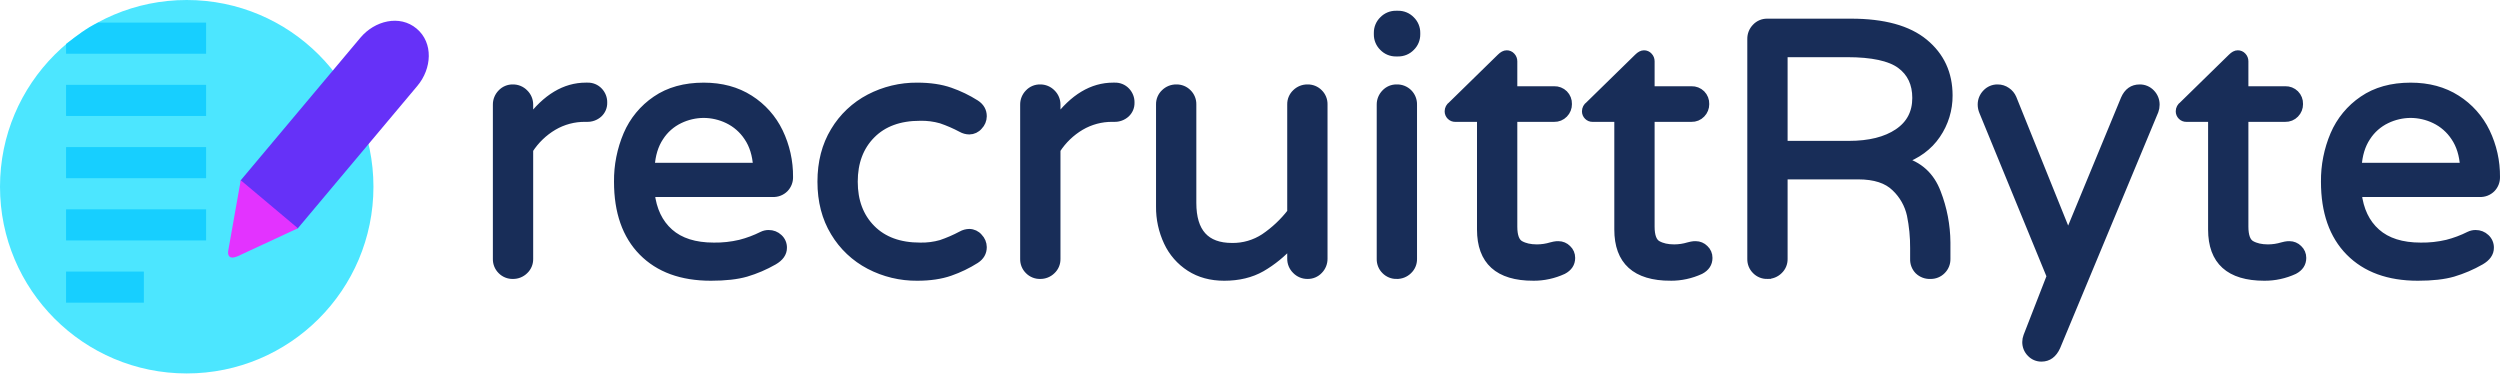
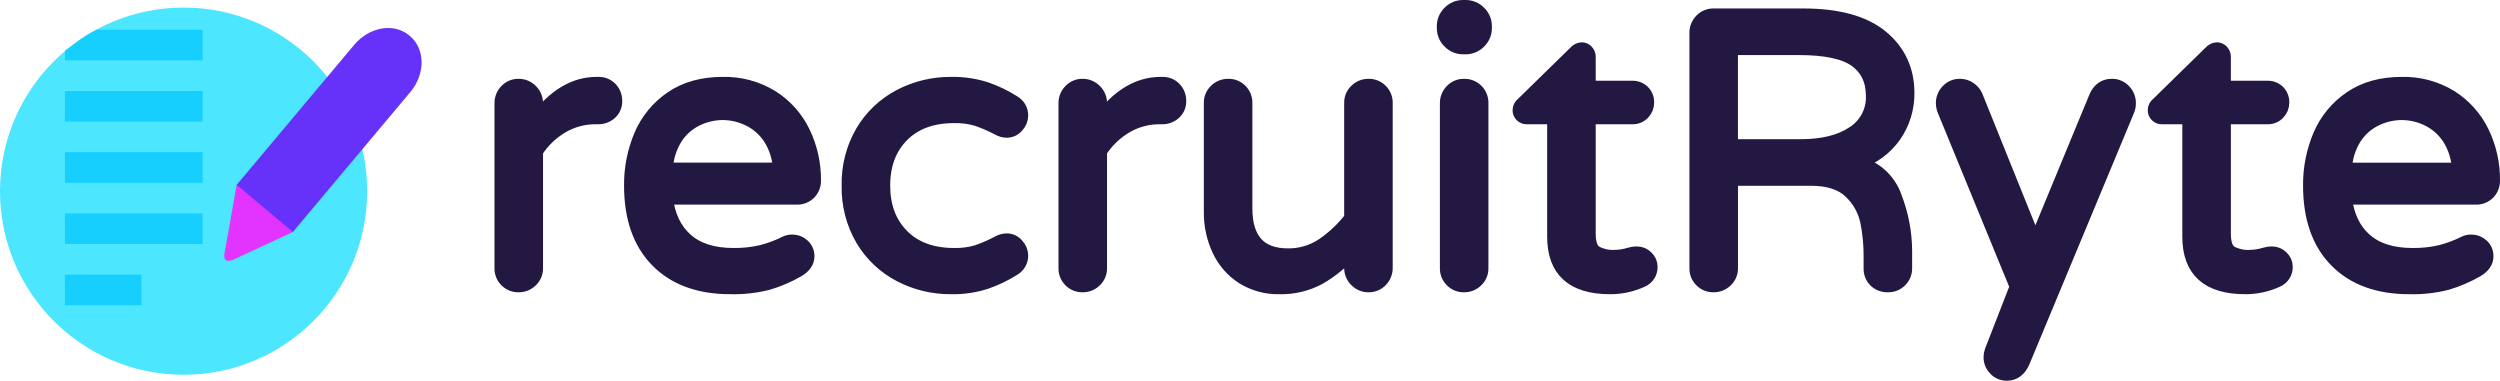
- <svg xmlns="http://www.w3.org/2000/svg" width="1975.328" height="295.069" viewBox="0 0 1975.328 295.069">
-   <g id="Group_6110" data-name="Group 6110" transform="translate(-443 -1060)">
-     <g id="Group_6107" data-name="Group 6107" transform="translate(-339.633 52.845)">
-       <g id="Group_6106" data-name="Group 6106" transform="translate(782.633 1007.155)">
-         <g id="write-long-form">
-           <circle id="Ellipse_606" data-name="Ellipse 606" cx="147.535" cy="147.535" r="147.535" transform="translate(0 0)" fill="#4ce6ff" />
-           <g id="Group_6100" data-name="Group 6100" transform="translate(52.198 67.038)" style="mix-blend-mode: multiply;isolation: isolate">
-             <rect id="Rectangle_643" data-name="Rectangle 643" width="110.651" height="24.589" fill="#4de6ff" />
-           </g>
-           <g id="Group_6101" data-name="Group 6101" transform="translate(52.198 116.216)" style="mix-blend-mode: multiply;isolation: isolate">
-             <rect id="Rectangle_644" data-name="Rectangle 644" width="110.651" height="24.589" fill="#4de6ff" />
-           </g>
-           <g id="Group_6102" data-name="Group 6102" transform="translate(52.198 165.394)" style="mix-blend-mode: multiply;isolation: isolate">
-             <rect id="Rectangle_645" data-name="Rectangle 645" width="110.651" height="24.589" fill="#4de6ff" />
-           </g>
-           <g id="Group_6103" data-name="Group 6103" transform="translate(52.198 214.572)" style="mix-blend-mode: multiply;isolation: isolate">
-             <rect id="Rectangle_646" data-name="Rectangle 646" width="61.473" height="24.589" fill="#4de6ff" />
-           </g>
-           <g id="Group_6104" data-name="Group 6104" transform="translate(52.198 17.84)" style="mix-blend-mode: multiply;isolation: isolate">
-             <path id="Path_23934" data-name="Path 23934" d="M5,19.826c8.386-6.033,15.863-12.66,25.438-16.847L115.651,3V27.588H5Z" transform="translate(-5 -2.979)" fill="#4ce6ff" fill-rule="evenodd" />
-           </g>
+ <svg xmlns="http://www.w3.org/2000/svg" width="922.903" height="140.547" viewBox="0 0 922.903 140.547">
+   <g id="Group_6112" data-name="Group 6112" transform="translate(-782.633 -1004)">
+     <path id="Path_23936" data-name="Path 23936" d="M25.031-67.018a6.173,6.173,0,0,1-4.542-1.845,6.173,6.173,0,0,1-1.845-4.542v-60.889a6.411,6.411,0,0,1,1.845-4.613,6.057,6.057,0,0,1,4.542-1.916,6.288,6.288,0,0,1,4.613,1.916,6.288,6.288,0,0,1,1.916,4.613v6.1q9.935-13.342,22.284-13.342h.71a5.941,5.941,0,0,1,4.471,1.845,6.3,6.3,0,0,1,1.774,4.542,5.715,5.715,0,0,1-1.845,4.4,6.636,6.636,0,0,1-4.684,1.7h-.71a24.208,24.208,0,0,0-12.49,3.335,28.764,28.764,0,0,0-9.51,9.155v43.148a6.057,6.057,0,0,1-1.916,4.542A6.411,6.411,0,0,1,25.031-67.018Zm78.205.71q-17.316,0-27.038-9.864t-9.722-27.748a46.26,46.26,0,0,1,3.69-18.593,31.6,31.6,0,0,1,11.355-13.768q7.664-5.252,18.877-5.252a33.017,33.017,0,0,1,18.167,4.9A31.666,31.666,0,0,1,130.2-123.579a40.137,40.137,0,0,1,3.974,17.813,6.3,6.3,0,0,1-1.774,4.542,6.289,6.289,0,0,1-4.755,1.845H79.533q1.135,9.935,7.381,15.471t17.458,5.535A42.663,42.663,0,0,0,114.8-79.508a43.325,43.325,0,0,0,8.729-3.264,5.634,5.634,0,0,1,2.555-.568,5.7,5.7,0,0,1,3.974,1.561,5.154,5.154,0,0,1,1.7,3.974q0,3.123-3.69,5.252a51.379,51.379,0,0,1-10.929,4.684A51.239,51.239,0,0,1,103.236-66.309ZM121.4-109.882a22.74,22.74,0,0,0-3.619-11.639,19.538,19.538,0,0,0-7.877-6.884,22.163,22.163,0,0,0-9.51-2.2,22.163,22.163,0,0,0-9.51,2.2,19.058,19.058,0,0,0-7.806,6.884,23.168,23.168,0,0,0-3.548,11.639Zm63.3,43.574a40.016,40.016,0,0,1-18.877-4.542,34.96,34.96,0,0,1-13.839-13.058,37.749,37.749,0,0,1-5.181-20.013,37.749,37.749,0,0,1,5.181-20.013,34.96,34.96,0,0,1,13.839-13.058,40.016,40.016,0,0,1,18.877-4.542,39.339,39.339,0,0,1,12.987,1.916,49.064,49.064,0,0,1,10.148,4.9,5.667,5.667,0,0,1,2.839,4.968,5.647,5.647,0,0,1-1.632,3.9,4.981,4.981,0,0,1-3.761,1.774,6.471,6.471,0,0,1-3.123-.852,54.049,54.049,0,0,0-8.019-3.477,27.675,27.675,0,0,0-8.3-1.065q-12.206,0-19.161,7.026t-6.955,18.522q0,11.5,6.955,18.522t19.161,7.026a27.675,27.675,0,0,0,8.3-1.064,54.051,54.051,0,0,0,8.019-3.477,6.47,6.47,0,0,1,3.123-.852,4.981,4.981,0,0,1,3.761,1.774,5.647,5.647,0,0,1,1.632,3.9,5.667,5.667,0,0,1-2.839,4.968,49.065,49.065,0,0,1-10.148,4.9A39.339,39.339,0,0,1,184.706-66.309Zm48.541-.71a6.173,6.173,0,0,1-4.542-1.845,6.173,6.173,0,0,1-1.845-4.542v-60.889a6.412,6.412,0,0,1,1.845-4.613,6.057,6.057,0,0,1,4.542-1.916,6.288,6.288,0,0,1,4.613,1.916,6.288,6.288,0,0,1,1.916,4.613v6.1q9.935-13.342,22.284-13.342h.71a5.941,5.941,0,0,1,4.471,1.845,6.3,6.3,0,0,1,1.774,4.542,5.715,5.715,0,0,1-1.845,4.4,6.636,6.636,0,0,1-4.684,1.7h-.71a24.208,24.208,0,0,0-12.49,3.335,28.764,28.764,0,0,0-9.51,9.155v43.148a6.057,6.057,0,0,1-1.916,4.542A6.411,6.411,0,0,1,233.247-67.018Zm72.67.71A24.542,24.542,0,0,1,292.363-70a23.993,23.993,0,0,1-8.8-10.077,32.17,32.17,0,0,1-3.052-14.051v-40.309a6.057,6.057,0,0,1,1.916-4.542,6.411,6.411,0,0,1,4.613-1.845,6.173,6.173,0,0,1,4.542,1.845,6.173,6.173,0,0,1,1.845,4.542v38.89q0,17.316,15.613,17.316a22.587,22.587,0,0,0,12.7-3.69,45.98,45.98,0,0,0,10.574-9.935v-42.58a6.057,6.057,0,0,1,1.916-4.542,6.411,6.411,0,0,1,4.613-1.845,6.173,6.173,0,0,1,4.542,1.845,6.173,6.173,0,0,1,1.845,4.542v60.889a6.411,6.411,0,0,1-1.845,4.613,6.057,6.057,0,0,1-4.542,1.916,6.288,6.288,0,0,1-4.613-1.916,6.288,6.288,0,0,1-1.916-4.613v-5.819a47.179,47.179,0,0,1-11.639,9.51A29.389,29.389,0,0,1,305.917-66.309Zm67.844-88.566a6.968,6.968,0,0,1-5.11-2.129,6.968,6.968,0,0,1-2.129-5.11v-.568a6.968,6.968,0,0,1,2.129-5.11,6.968,6.968,0,0,1,5.11-2.129h.852a6.969,6.969,0,0,1,5.11,2.129,6.968,6.968,0,0,1,2.129,5.11v.568a6.968,6.968,0,0,1-2.129,5.11,6.968,6.968,0,0,1-5.11,2.129Zm.284,87.857a6.173,6.173,0,0,1-4.542-1.845,6.173,6.173,0,0,1-1.845-4.542v-60.889a6.411,6.411,0,0,1,1.845-4.613,6.058,6.058,0,0,1,4.542-1.916,6.346,6.346,0,0,1,4.684,1.845,6.346,6.346,0,0,1,1.845,4.684v60.889a6.058,6.058,0,0,1-1.916,4.542A6.412,6.412,0,0,1,374.045-67.018Zm53.935.71q-20.722,0-20.722-18.735v-44H397.181a2.605,2.605,0,0,1-1.916-.781,2.605,2.605,0,0,1-.781-1.916,2.968,2.968,0,0,1,1.277-2.413l19.3-18.877a3.583,3.583,0,0,1,2.413-1.277,2.5,2.5,0,0,1,1.916.852,2.848,2.848,0,0,1,.781,1.987v11.355h16.038a5.384,5.384,0,0,1,3.974,1.561,5.384,5.384,0,0,1,1.561,3.974,5.449,5.449,0,0,1-1.561,3.9,5.261,5.261,0,0,1-3.974,1.632H420.174v42.864q0,5.535,2.626,7.026a13.226,13.226,0,0,0,6.6,1.49,19.67,19.67,0,0,0,5.677-.852q.568-.142,1.206-.284a7.735,7.735,0,0,1,1.632-.142,5,5,0,0,1,3.548,1.49,4.817,4.817,0,0,1,1.561,3.619,5.369,5.369,0,0,1-3.264,4.968A27.776,27.776,0,0,1,427.98-66.309Zm38.18-.71a6.173,6.173,0,0,1-4.542-1.845,6.173,6.173,0,0,1-1.845-4.542v-86.863a6.411,6.411,0,0,1,1.845-4.613,6.058,6.058,0,0,1,4.542-1.916h33.07q19.3,0,28.954,7.948t9.651,20.864a27.13,27.13,0,0,1-4.755,15.542A26.483,26.483,0,0,1,519.243-112.3a19.512,19.512,0,0,1,13.98,12.7,55.628,55.628,0,0,1,3.761,19.658v6.529a6.173,6.173,0,0,1-1.845,4.542,6.173,6.173,0,0,1-4.542,1.845,6.426,6.426,0,0,1-4.755-1.774,6.24,6.24,0,0,1-1.774-4.613v-4.258a63.391,63.391,0,0,0-1.277-13.129,21.113,21.113,0,0,0-6.1-10.787q-4.826-4.755-14.619-4.755h-29.38v32.929a6.057,6.057,0,0,1-1.916,4.542A6.411,6.411,0,0,1,466.16-67.018Zm32.219-51.522q12.206,0,19.374-4.826a15.488,15.488,0,0,0,7.168-13.626q0-8.516-6.174-13.058t-21.077-4.542h-24.98v36.051Zm76.076,84.167a5.777,5.777,0,0,1-4.329-1.845,6.128,6.128,0,0,1-1.774-4.4,6.428,6.428,0,0,1,.426-2.271L578-66.592,551.32-131.6a7.267,7.267,0,0,1-.568-2.7,6.411,6.411,0,0,1,1.845-4.613,6.058,6.058,0,0,1,4.542-1.916,6.2,6.2,0,0,1,3.619,1.135,6.443,6.443,0,0,1,2.342,2.839l21.858,54.219,22.284-53.935q1.845-4.258,5.961-4.258a6.058,6.058,0,0,1,4.542,1.916,6.412,6.412,0,0,1,1.845,4.613,6.813,6.813,0,0,1-.426,2.413L580.417-38.773Q578.43-34.374,574.455-34.374Zm88-31.935q-20.722,0-20.722-18.735v-44H631.655a2.605,2.605,0,0,1-1.916-.781,2.6,2.6,0,0,1-.781-1.916,2.968,2.968,0,0,1,1.277-2.413l19.3-18.877a3.583,3.583,0,0,1,2.413-1.277,2.5,2.5,0,0,1,1.916.852,2.848,2.848,0,0,1,.781,1.987v11.355h16.039a5.383,5.383,0,0,1,3.974,1.561,5.383,5.383,0,0,1,1.561,3.974,5.449,5.449,0,0,1-1.561,3.9,5.261,5.261,0,0,1-3.974,1.632H654.648v42.864q0,5.535,2.626,7.026a13.226,13.226,0,0,0,6.6,1.49,19.669,19.669,0,0,0,5.677-.852q.568-.142,1.206-.284a7.735,7.735,0,0,1,1.632-.142,5,5,0,0,1,3.548,1.49,4.817,4.817,0,0,1,1.561,3.619,5.369,5.369,0,0,1-3.264,4.968A27.776,27.776,0,0,1,662.454-66.309Zm60.606,0q-17.316,0-27.038-9.864T686.3-103.921a46.26,46.26,0,0,1,3.69-18.593,31.605,31.605,0,0,1,11.355-13.768q7.664-5.252,18.877-5.252a33.017,33.017,0,0,1,18.167,4.9,31.666,31.666,0,0,1,11.639,13.058A40.137,40.137,0,0,1,754-105.766a6.3,6.3,0,0,1-1.774,4.542,6.289,6.289,0,0,1-4.755,1.845H699.357q1.135,9.935,7.38,15.471T724.2-78.373a42.664,42.664,0,0,0,10.432-1.135,43.327,43.327,0,0,0,8.729-3.264,5.634,5.634,0,0,1,2.555-.568,5.7,5.7,0,0,1,3.974,1.561,5.154,5.154,0,0,1,1.7,3.974q0,3.123-3.69,5.252a51.378,51.378,0,0,1-10.929,4.684A51.238,51.238,0,0,1,723.06-66.309Zm18.168-43.574a22.74,22.74,0,0,0-3.619-11.639,19.538,19.538,0,0,0-7.877-6.884,22.163,22.163,0,0,0-9.509-2.2,22.163,22.163,0,0,0-9.51,2.2,19.058,19.058,0,0,0-7.806,6.884,23.169,23.169,0,0,0-3.548,11.639Z" transform="translate(949.034 1176.42)" fill="#231842" stroke="#231842" stroke-width="5" />
+     <g id="Group_6106" data-name="Group 6106" transform="translate(782.633 1006.801)">
+       <g id="write-long-form" transform="translate(0 0)">
+         <circle id="Ellipse_606" data-name="Ellipse 606" cx="67.773" cy="67.773" r="67.773" fill="#4ce6ff" />
+         <g id="Group_6100" data-name="Group 6100" transform="translate(23.978 30.795)" style="mix-blend-mode: multiply;isolation: isolate">
+           <rect id="Rectangle_643" data-name="Rectangle 643" width="50.83" height="11.296" fill="#4de6ff" />
        </g>
-         <g id="Group_6105" data-name="Group 6105" transform="matrix(0.996, -0.087, 0.087, 0.996, 163.369, 29.257)">
-           <path id="Path_23935" data-name="Path 23935" d="M41.693,156.8H0V115.112L104.018,11.094C116.4-1.292,136.517-4.578,148.9,7.808h0c12.434,12.435,9.15,32.636-3.285,45.071Z" transform="translate(16.9 0)" fill="#6631f8" />
-           <path id="Path_23933" data-name="Path 23933" d="M0,0,51.588,28.624,9.165,59.349C2.075,64.2.94,58.832.94,56.46Z" transform="translate(16.9 115.087) rotate(16)" fill="#e333ff" />
+         <g id="Group_6101" data-name="Group 6101" transform="translate(23.978 53.386)" style="mix-blend-mode: multiply;isolation: isolate">
+           <rect id="Rectangle_644" data-name="Rectangle 644" width="50.83" height="11.296" fill="#4de6ff" />
+         </g>
+         <g id="Group_6102" data-name="Group 6102" transform="translate(23.978 75.977)" style="mix-blend-mode: multiply;isolation: isolate">
+           <rect id="Rectangle_645" data-name="Rectangle 645" width="50.83" height="11.296" fill="#4de6ff" />
+         </g>
+         <g id="Group_6103" data-name="Group 6103" transform="translate(23.978 98.568)" style="mix-blend-mode: multiply;isolation: isolate">
+           <rect id="Rectangle_646" data-name="Rectangle 646" width="28.239" height="11.296" fill="#4de6ff" />
+         </g>
+         <g id="Group_6104" data-name="Group 6104" transform="translate(23.978 8.195)" style="mix-blend-mode: multiply;isolation: isolate">
+           <path id="Path_23934" data-name="Path 23934" d="M5,10.718C8.852,7.947,12.287,4.9,16.685,2.979l39.145.009v11.3H5Z" transform="translate(-5 -2.979)" fill="#4ce6ff" fill-rule="evenodd" />
        </g>
      </g>
+       <g id="Group_6105" data-name="Group 6105" transform="matrix(0.996, -0.087, 0.087, 0.996, 75.047, 13.44)">
+         <path id="Path_23935" data-name="Path 23935" d="M19.153,72.032H0V52.879L47.783,5.1c5.69-5.69,14.929-7.2,20.619-1.51h0c5.712,5.712,4.2,14.992-1.509,20.7Z" transform="translate(7.763 0)" fill="#6631f8" />
+         <path id="Path_23933" data-name="Path 23933" d="M0,0,23.7,13.149,4.21,27.263C.953,29.491.432,27.026.432,25.936Z" transform="translate(7.763 52.868) rotate(16)" fill="#e333ff" />
+       </g>
    </g>
-     <path id="Path_23941" data-name="Path 23941" d="M35.216,1.42a12.351,12.351,0,0,1-9.088-3.692,12.351,12.351,0,0,1-3.692-9.088V-133.2a12.829,12.829,0,0,1,3.692-9.23,12.121,12.121,0,0,1,9.088-3.834,12.582,12.582,0,0,1,9.23,3.834,12.582,12.582,0,0,1,3.834,9.23v12.212q19.88-26.7,44.588-26.7h1.42a11.887,11.887,0,0,1,8.946,3.692,12.61,12.61,0,0,1,3.55,9.088,11.436,11.436,0,0,1-3.692,8.8,13.279,13.279,0,0,1-9.372,3.408H92.3a48.439,48.439,0,0,0-24.992,6.674A57.555,57.555,0,0,0,48.28-97.7V-11.36a12.121,12.121,0,0,1-3.834,9.088A12.829,12.829,0,0,1,35.216,1.42ZM191.7,2.84q-34.648,0-54.1-19.738T118.144-72.42a92.564,92.564,0,0,1,7.384-37.2,63.239,63.239,0,0,1,22.72-27.548q15.336-10.508,37.772-10.508,21.016,0,36.352,9.8a63.362,63.362,0,0,1,23.288,26.128,80.312,80.312,0,0,1,7.952,35.642,12.61,12.61,0,0,1-3.55,9.088,12.585,12.585,0,0,1-9.514,3.692H144.272q2.272,19.88,14.768,30.956T193.972-21.3a85.367,85.367,0,0,0,20.874-2.272A86.691,86.691,0,0,0,232.312-30.1a11.273,11.273,0,0,1,5.112-1.136,11.4,11.4,0,0,1,7.952,3.124,10.313,10.313,0,0,1,3.408,7.952q0,6.248-7.384,10.508A102.806,102.806,0,0,1,219.532-.284Q208.74,2.84,191.7,2.84Zm36.352-87.188q-.852-13.916-7.242-23.288a39.1,39.1,0,0,0-15.762-13.774,44.346,44.346,0,0,0-19.028-4.4,44.346,44.346,0,0,0-19.028,4.4,38.134,38.134,0,0,0-15.62,13.774q-6.248,9.372-7.1,23.288ZM354.716,2.84a80.07,80.07,0,0,1-37.772-9.088,69.952,69.952,0,0,1-27.69-26.128q-10.366-17.04-10.366-40.044t10.366-40.044a69.952,69.952,0,0,1,27.69-26.128,80.07,80.07,0,0,1,37.772-9.088q15.052,0,25.986,3.834a98.177,98.177,0,0,1,20.306,9.8q5.68,3.692,5.68,9.94a11.3,11.3,0,0,1-3.266,7.81,9.968,9.968,0,0,1-7.526,3.55,12.947,12.947,0,0,1-6.248-1.7A108.153,108.153,0,0,0,373.6-121.41a55.376,55.376,0,0,0-16.614-2.13q-24.424,0-38.34,14.058T304.732-72.42q0,23,13.916,37.062T356.988-21.3A55.376,55.376,0,0,0,373.6-23.43a108.152,108.152,0,0,0,16.046-6.958,12.947,12.947,0,0,1,6.248-1.7,9.968,9.968,0,0,1,7.526,3.55,11.3,11.3,0,0,1,3.266,7.81q0,6.248-5.68,9.94A98.176,98.176,0,0,1,380.7-.994Q369.768,2.84,354.716,2.84Zm97.128-1.42a12.351,12.351,0,0,1-9.088-3.692,12.351,12.351,0,0,1-3.692-9.088V-133.2a12.829,12.829,0,0,1,3.692-9.23,12.121,12.121,0,0,1,9.088-3.834,12.582,12.582,0,0,1,9.23,3.834,12.582,12.582,0,0,1,3.834,9.23v12.212q19.88-26.7,44.588-26.7h1.42a11.887,11.887,0,0,1,8.946,3.692,12.61,12.61,0,0,1,3.55,9.088,11.436,11.436,0,0,1-3.692,8.8,13.279,13.279,0,0,1-9.372,3.408h-1.42a48.439,48.439,0,0,0-24.992,6.674A57.555,57.555,0,0,0,464.908-97.7V-11.36a12.121,12.121,0,0,1-3.834,9.088A12.829,12.829,0,0,1,451.844,1.42ZM597.252,2.84q-15.62,0-27.122-7.384a48.01,48.01,0,0,1-17.608-20.164,64.371,64.371,0,0,1-6.106-28.116V-133.48a12.121,12.121,0,0,1,3.834-9.088,12.829,12.829,0,0,1,9.23-3.692,12.351,12.351,0,0,1,9.088,3.692,12.351,12.351,0,0,1,3.692,9.088v77.816q0,34.648,31.24,34.648A45.2,45.2,0,0,0,628.918-28.4a92,92,0,0,0,21.158-19.88v-85.2a12.121,12.121,0,0,1,3.834-9.088,12.829,12.829,0,0,1,9.23-3.692,12.351,12.351,0,0,1,9.088,3.692,12.351,12.351,0,0,1,3.692,9.088V-11.644a12.829,12.829,0,0,1-3.692,9.23A12.121,12.121,0,0,1,663.14,1.42a12.582,12.582,0,0,1-9.23-3.834,12.582,12.582,0,0,1-3.834-9.23V-23.288A94.4,94.4,0,0,1,626.788-4.26Q614.292,2.84,597.252,2.84ZM733-174.376a13.944,13.944,0,0,1-10.224-4.26,13.944,13.944,0,0,1-4.26-10.224V-190a13.944,13.944,0,0,1,4.26-10.224A13.944,13.944,0,0,1,733-204.48h1.7a13.944,13.944,0,0,1,10.224,4.26A13.944,13.944,0,0,1,749.192-190v1.136a13.944,13.944,0,0,1-4.26,10.224,13.944,13.944,0,0,1-10.224,4.26Zm.568,175.8a12.351,12.351,0,0,1-9.088-3.692,12.351,12.351,0,0,1-3.692-9.088V-133.2a12.829,12.829,0,0,1,3.692-9.23,12.121,12.121,0,0,1,9.088-3.834,12.7,12.7,0,0,1,9.372,3.692,12.7,12.7,0,0,1,3.692,9.372V-11.36A12.121,12.121,0,0,1,742.8-2.272,12.829,12.829,0,0,1,733.572,1.42Zm107.92,1.42q-41.464,0-41.464-37.488v-88.04H779.864a5.213,5.213,0,0,1-3.834-1.562,5.213,5.213,0,0,1-1.562-3.834,5.939,5.939,0,0,1,2.556-4.828l38.624-37.772q2.556-2.556,4.828-2.556a5,5,0,0,1,3.834,1.7,5.7,5.7,0,0,1,1.562,3.976v22.72h32.092a10.772,10.772,0,0,1,7.952,3.124,10.772,10.772,0,0,1,3.124,7.952,10.9,10.9,0,0,1-3.124,7.81,10.528,10.528,0,0,1-7.952,3.266H825.872V-36.92q0,11.076,5.254,14.058t13.206,2.982a39.358,39.358,0,0,0,11.36-1.7q1.136-.284,2.414-.568a15.476,15.476,0,0,1,3.266-.284,10.009,10.009,0,0,1,7.1,2.982,9.638,9.638,0,0,1,3.124,7.242q0,6.532-6.532,9.94A55.577,55.577,0,0,1,841.492,2.84Zm108.488,0q-41.464,0-41.464-37.488v-88.04H888.352a5.213,5.213,0,0,1-3.834-1.562,5.213,5.213,0,0,1-1.562-3.834,5.939,5.939,0,0,1,2.556-4.828l38.624-37.772q2.556-2.556,4.828-2.556a5,5,0,0,1,3.834,1.7,5.7,5.7,0,0,1,1.562,3.976v22.72h32.092a10.772,10.772,0,0,1,7.952,3.124,10.772,10.772,0,0,1,3.124,7.952,10.9,10.9,0,0,1-3.124,7.81,10.527,10.527,0,0,1-7.952,3.266H934.36V-36.92q0,11.076,5.254,14.058T952.82-19.88a39.358,39.358,0,0,0,11.36-1.7q1.136-.284,2.414-.568a15.476,15.476,0,0,1,3.266-.284,10.009,10.009,0,0,1,7.1,2.982,9.638,9.638,0,0,1,3.124,7.242q0,6.532-6.532,9.94A55.577,55.577,0,0,1,949.98,2.84Zm76.4-1.42a12.351,12.351,0,0,1-9.088-3.692,12.351,12.351,0,0,1-3.692-9.088V-185.168a12.829,12.829,0,0,1,3.692-9.23,12.121,12.121,0,0,1,9.088-3.834h66.172q38.624,0,57.936,15.9T1169.8-140.58a54.285,54.285,0,0,1-9.514,31.1q-9.514,14.058-27.69,20.306,20.448,5.4,27.974,25.418a111.31,111.31,0,0,1,7.526,39.334V-11.36a12.351,12.351,0,0,1-3.692,9.088,12.351,12.351,0,0,1-9.088,3.692,12.857,12.857,0,0,1-9.514-3.55,12.486,12.486,0,0,1-3.55-9.23v-8.52a126.838,126.838,0,0,0-2.556-26.27,42.244,42.244,0,0,0-12.212-21.584q-9.656-9.514-29.252-9.514H1039.44V-11.36a12.121,12.121,0,0,1-3.834,9.088A12.829,12.829,0,0,1,1026.376,1.42Zm64.468-103.092q24.424,0,38.766-9.656t14.342-27.264q0-17.04-12.354-26.128t-42.174-9.088H1039.44v72.136ZM1243.068,66.74a11.559,11.559,0,0,1-8.662-3.692,12.262,12.262,0,0,1-3.55-8.8,12.863,12.863,0,0,1,.852-4.544l18.46-47.428L1196.776-127.8a14.538,14.538,0,0,1-1.136-5.4,12.829,12.829,0,0,1,3.692-9.23,12.121,12.121,0,0,1,9.088-3.834,12.4,12.4,0,0,1,7.242,2.272,12.891,12.891,0,0,1,4.686,5.68L1264.084-29.82l44.588-107.92q3.692-8.52,11.928-8.52a12.121,12.121,0,0,1,9.088,3.834,12.829,12.829,0,0,1,3.692,9.23,13.636,13.636,0,0,1-.852,4.828L1255,57.936Q1251.02,66.74,1243.068,66.74Zm176.08-63.9q-41.464,0-41.464-37.488v-88.04H1357.52a5.213,5.213,0,0,1-3.834-1.562,5.212,5.212,0,0,1-1.562-3.834,5.939,5.939,0,0,1,2.556-4.828l38.624-37.772q2.556-2.556,4.828-2.556a5,5,0,0,1,3.834,1.7,5.7,5.7,0,0,1,1.562,3.976v22.72h32.092a10.772,10.772,0,0,1,7.952,3.124,10.772,10.772,0,0,1,3.124,7.952,10.9,10.9,0,0,1-3.124,7.81,10.528,10.528,0,0,1-7.952,3.266h-32.092V-36.92q0,11.076,5.254,14.058t13.206,2.982a39.358,39.358,0,0,0,11.36-1.7q1.136-.284,2.414-.568a15.478,15.478,0,0,1,3.266-.284,10.009,10.009,0,0,1,7.1,2.982,9.638,9.638,0,0,1,3.124,7.242q0,6.532-6.532,9.94A55.576,55.576,0,0,1,1419.148,2.84Zm121.268,0q-34.648,0-54.1-19.738T1466.86-72.42a92.563,92.563,0,0,1,7.384-37.2,63.24,63.24,0,0,1,22.72-27.548q15.336-10.508,37.772-10.508,21.016,0,36.352,9.8a63.361,63.361,0,0,1,23.288,26.128,80.311,80.311,0,0,1,7.952,35.642,12.61,12.61,0,0,1-3.55,9.088,12.585,12.585,0,0,1-9.514,3.692h-96.276q2.272,19.88,14.768,30.956T1542.688-21.3a85.367,85.367,0,0,0,20.874-2.272,86.693,86.693,0,0,0,17.466-6.532,11.272,11.272,0,0,1,5.112-1.136,11.4,11.4,0,0,1,7.952,3.124,10.313,10.313,0,0,1,3.408,7.952q0,6.248-7.384,10.508a102.8,102.8,0,0,1-21.868,9.372Q1557.456,2.84,1540.416,2.84Zm36.352-87.188q-.852-13.916-7.242-23.288a39.1,39.1,0,0,0-15.762-13.774,44.346,44.346,0,0,0-19.028-4.4,44.346,44.346,0,0,0-19.028,4.4,38.135,38.135,0,0,0-15.62,13.774q-6.248,9.372-7.1,23.288Z" transform="translate(813 1275.98)" fill="#182d58" stroke="#182d58" stroke-width="6" />
  </g>
</svg>
